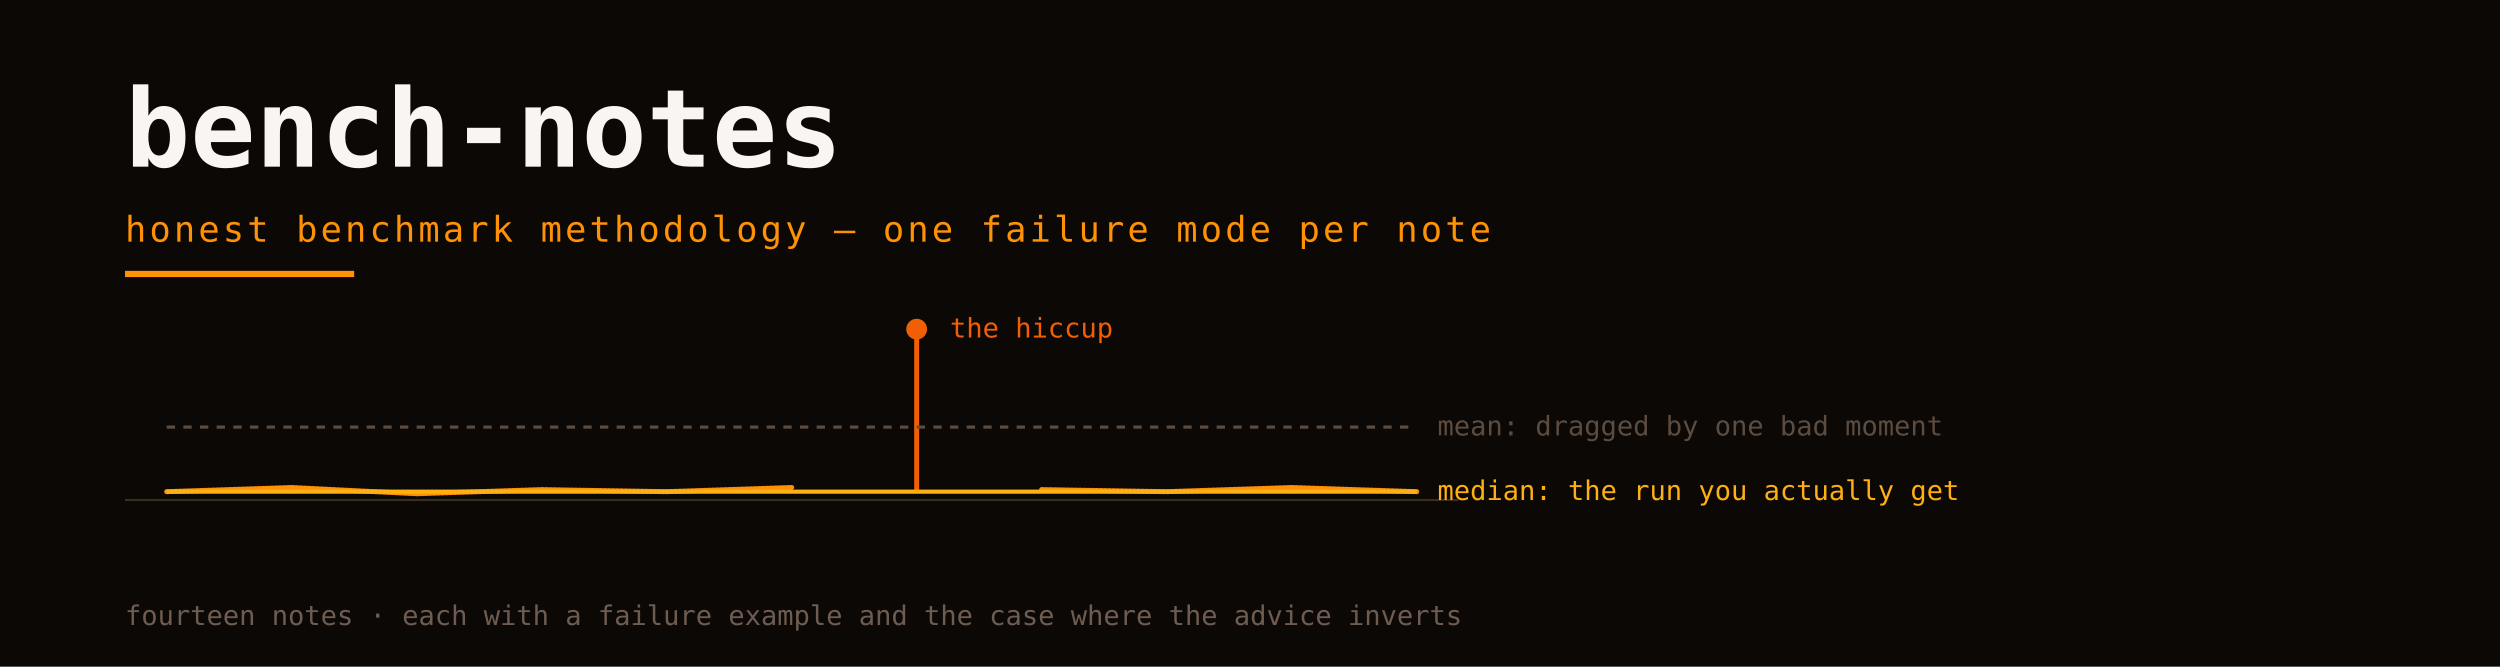
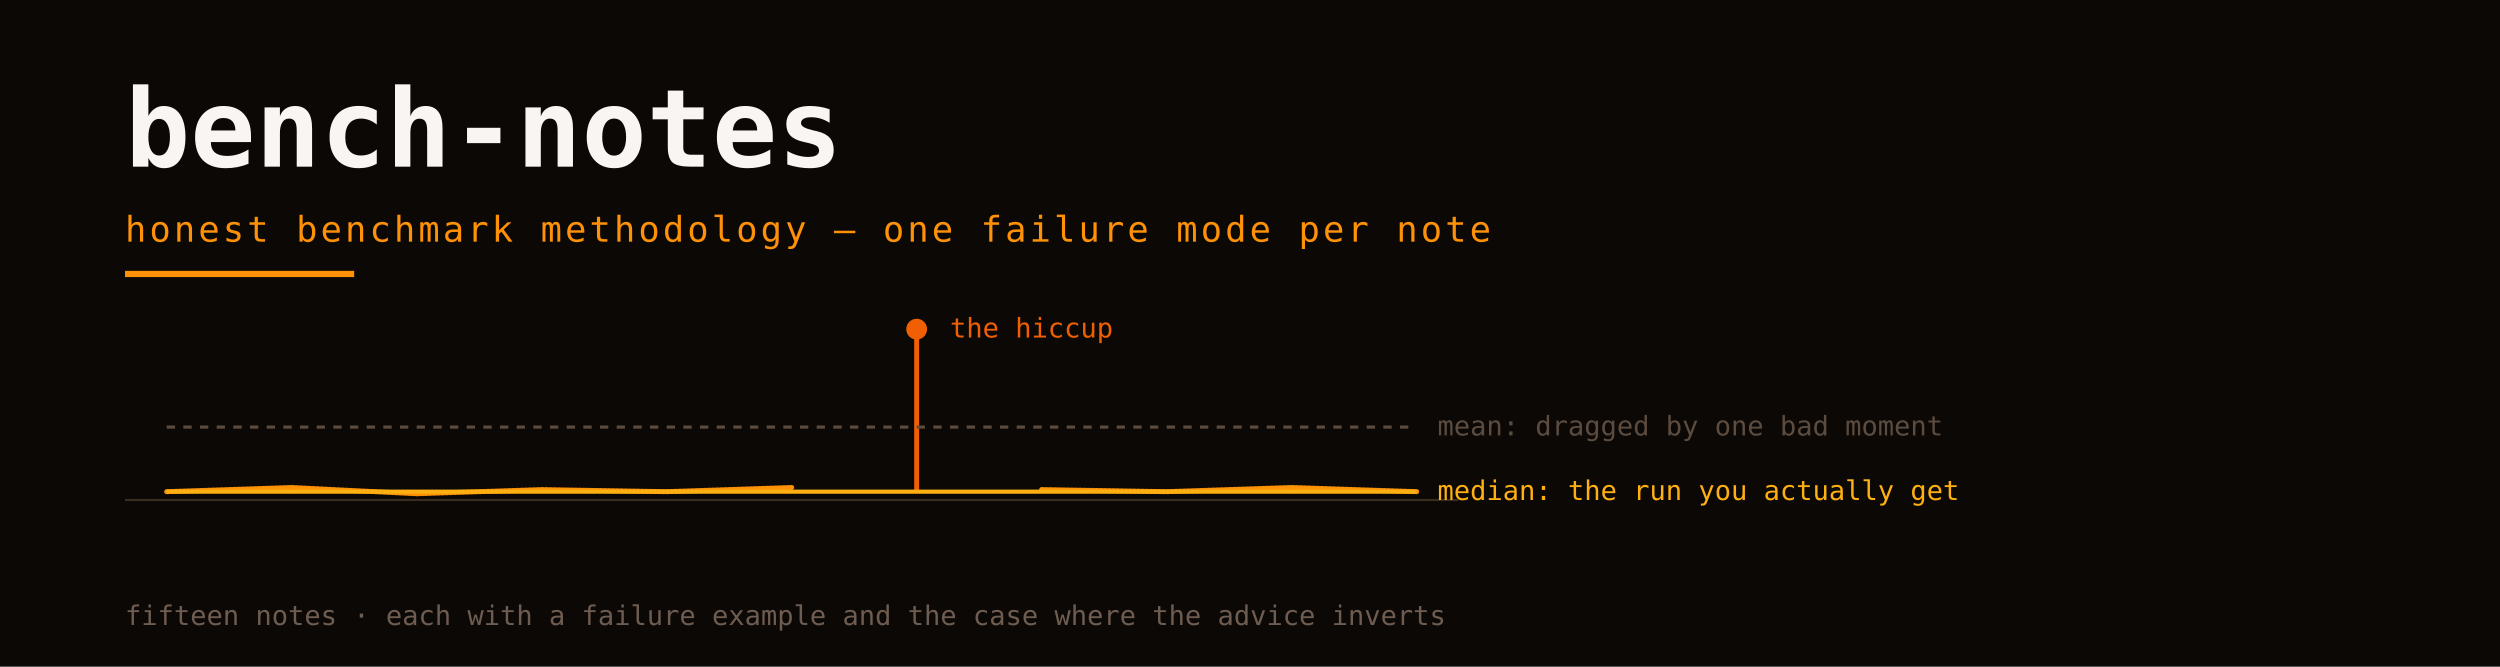
<svg xmlns="http://www.w3.org/2000/svg" viewBox="0 0 1200 320" width="1200" height="320" role="img" aria-label="bench-notes — two distributions: the mean chases the outlier, the median holds">
  <style>
    .draw { animation: draw 2.2s cubic-bezier(.4,0,.2,1) .4s both; }
    .draw2 { animation: draw 2.2s cubic-bezier(.4,0,.2,1) 1.2s both; }
    .outlier { animation: pop .5s ease-out 2.2s both; }
    .meanline { animation: slide 1.4s ease-out 2.6s both; }
    .medline { animation: rise2 .8s ease-out 3.4s both; }
    @keyframes draw { from { stroke-dashoffset: 1; } }
    @keyframes pop { from { opacity: 0; transform: translateY(14px); } }
    @keyframes slide { from { opacity: 0; } }
    @keyframes rise2 { from { opacity: 0; } }
    @media (prefers-reduced-motion: reduce) { .draw, .draw2, .outlier, .meanline, .medline { animation: none; } }
  </style>
  <rect width="1200" height="320" fill="#0b0806" />
  <text x="60" y="80" font-family="ui-monospace, SFMono-Regular, Menlo, Consolas, monospace" font-size="52" font-weight="700" fill="#F8F5F2">bench-notes</text>
  <text x="60" y="116" font-family="ui-monospace, Menlo, monospace" font-size="17" letter-spacing="1.5" fill="#FE9106">honest benchmark methodology — one failure mode per note</text>
  <rect x="60" y="130" width="110" height="3" fill="#FE9106" />
  <line x1="60" y1="240" x2="700" y2="240" stroke="#3a2c1e" stroke-width="1" />
  <path class="draw" pathLength="1" stroke-dasharray="1" stroke-dashoffset="0" d="M80 236 L140 234 L200 237 L260 235 L320 236 L380 234" fill="none" stroke="#FE9106" stroke-width="2.4" stroke-linecap="round" />
  <g class="outlier">
    <line x1="440" y1="236" x2="440" y2="160" stroke="#F05F03" stroke-width="2.4" />
    <circle cx="440" cy="158" r="5" fill="#F05F03" />
    <text x="456" y="162" font-family="ui-monospace, Menlo, monospace" font-size="13" fill="#F05F03">the hiccup</text>
  </g>
  <path class="draw2" pathLength="1" stroke-dasharray="1" stroke-dashoffset="0" d="M500 235 L560 236 L620 234 L680 236" fill="none" stroke="#FE9106" stroke-width="2.4" stroke-linecap="round" />
  <g class="meanline">
    <line x1="80" y1="205" x2="680" y2="205" stroke="#5c4c3f" stroke-width="1.5" stroke-dasharray="4 4" />
    <text x="690" y="209" font-family="ui-monospace, Menlo, monospace" font-size="13" fill="#5c4c3f">mean: dragged by one bad moment</text>
  </g>
  <g class="medline">
    <line x1="80" y1="236" x2="680" y2="236" stroke="#FEAF12" stroke-width="2" />
    <text x="690" y="240" font-family="ui-monospace, Menlo, monospace" font-size="13" fill="#FEAF12">median: the run you actually get</text>
  </g>
-   <text x="60" y="300" font-family="ui-monospace, Menlo, monospace" font-size="13" fill="#6e5c50">fourteen notes · each with a failure example and the case where the advice inverts</text>
+   <text x="60" y="300" font-family="ui-monospace, Menlo, monospace" font-size="13" fill="#6e5c50">fifteen notes · each with a failure example and the case where the advice inverts</text>
</svg>
